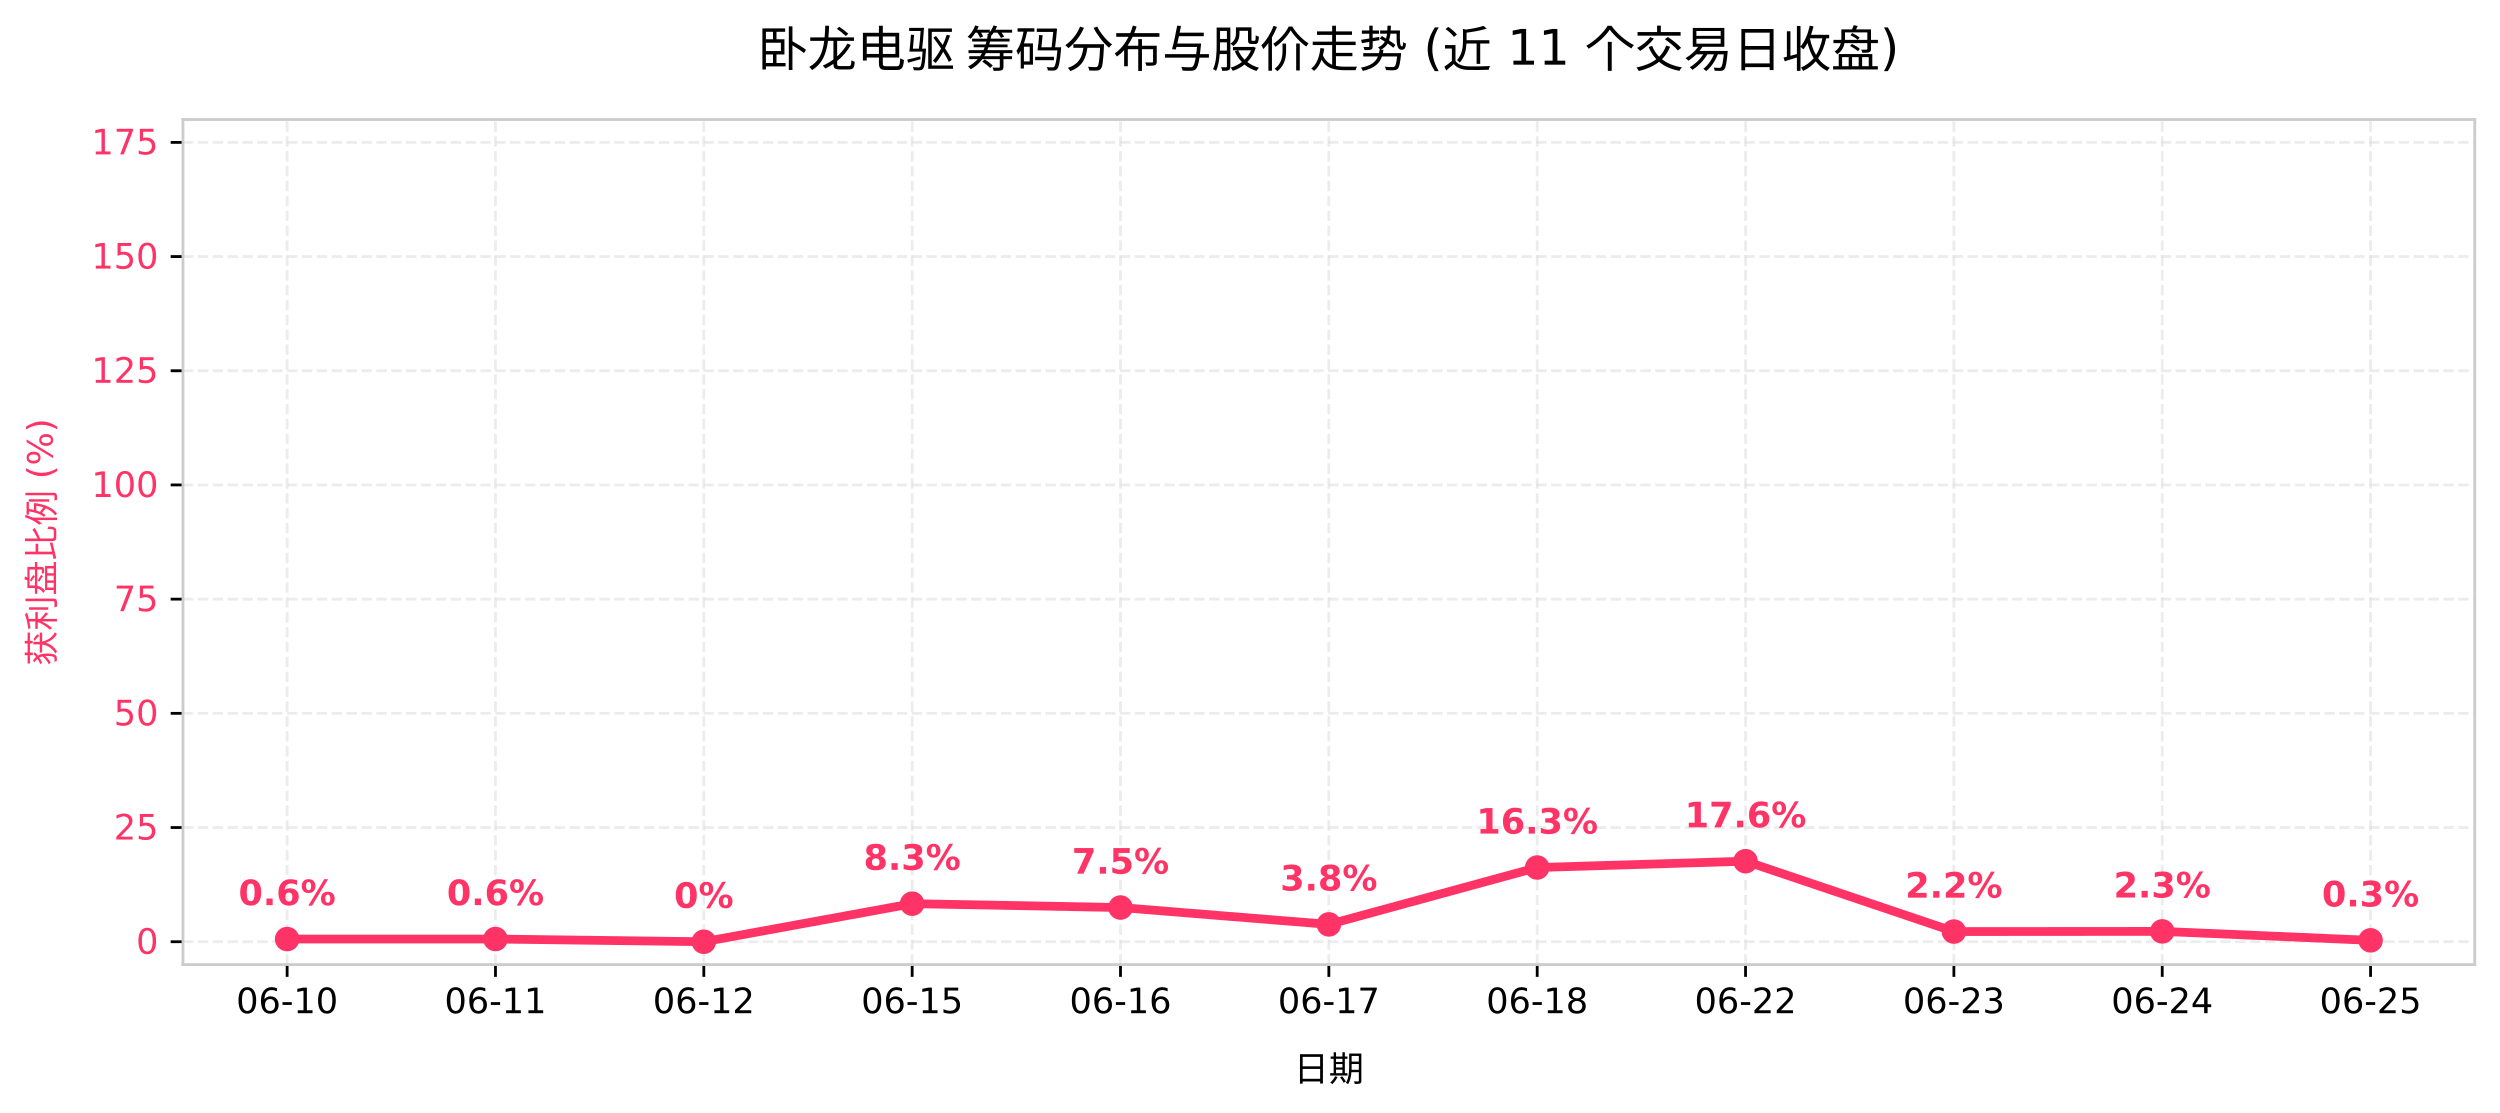
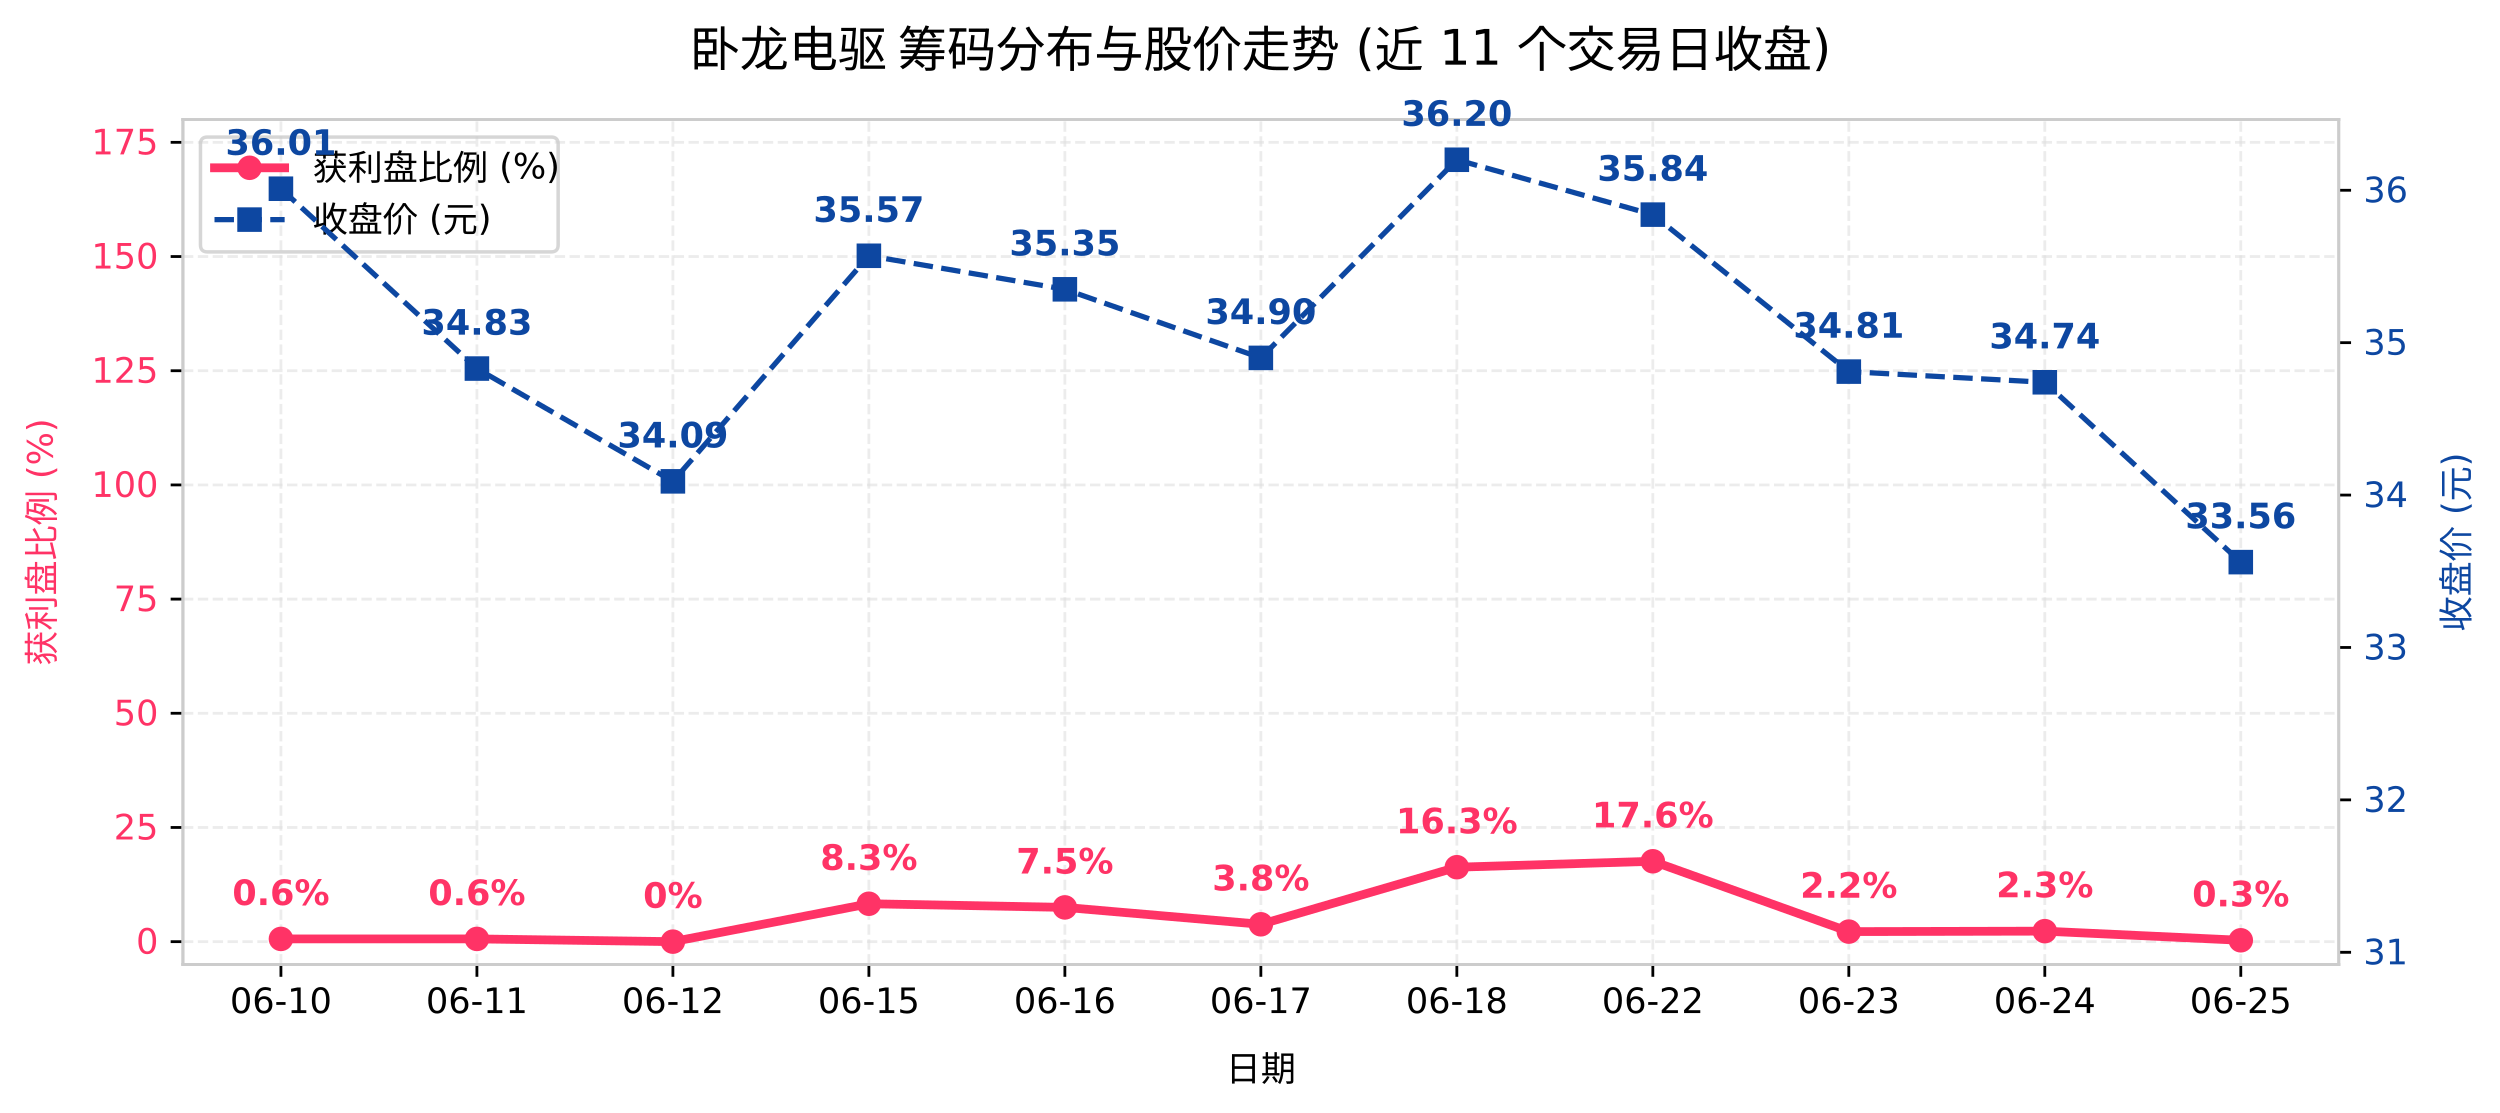
- <svg xmlns="http://www.w3.org/2000/svg" xmlns:xlink="http://www.w3.org/1999/xlink" width="712.784pt" height="317.148pt" viewBox="0 0 712.784 317.148" version="1.1">
+ <svg xmlns="http://www.w3.org/2000/svg" xmlns:xlink="http://www.w3.org/1999/xlink" width="712.853pt" height="317.148pt" viewBox="0 0 712.853 317.148" version="1.1">
  <defs>
    <style type="text/css">*{stroke-linejoin: round; stroke-linecap: butt}</style>
  </defs>
  <g id="figure_1">
    <g id="patch_1">
-       <path d="M 0 317.148  L 712.784 317.148  L 712.784 0  L 0 0  L 0 317.148  z " style="fill: none" />
+       <path d="M 0 317.148  L 712.853 317.148  L 712.853 0  L 0 0  L 0 317.148  z " style="fill: none" />
    </g>
    <g id="axes_1">
      <g id="patch_2">
-         <path d="M 52.163 275.017  L 705.584 275.017  L 705.584 34.08  L 52.163 34.08  L 52.163 275.017  z " style="fill: none" />
+         <path d="M 52.163 275.017  L 666.883 275.017  L 666.883 34.08  L 52.163 34.08  L 52.163 275.017  z " style="fill: none" />
      </g>
      <g id="matplotlib.axis_1">
        <g id="xtick_1">
          <g id="line2d_1">
-             <path d="M 81.863 275.017  L 81.863 34.08  " clip-path="url(#pc5c430af88)" style="fill: none; stroke-dasharray: 2.96,1.28; stroke-dashoffset: 0; stroke: #e0e0e0; stroke-opacity: 0.6; stroke-width: 0.8" />
+             <path d="M 80.104 275.017  L 80.104 34.08  " clip-path="url(#p4e52f45e5b)" style="fill: none; stroke-dasharray: 2.96,1.28; stroke-dashoffset: 0; stroke: #e0e0e0; stroke-opacity: 0.6; stroke-width: 0.8" />
          </g>
          <g id="line2d_2">
            <defs>
-               <path id="mffa8259414" d="M 0 0  L 0 3.5  " style="stroke: #000000; stroke-width: 0.8" />
+               <path id="m77cb878efe" d="M 0 0  L 0 3.5  " style="stroke: #000000; stroke-width: 0.8" />
            </defs>
            <g>
-               <use xlink:href="#mffa8259414" x="81.863" y="275.017" style="stroke: #000000; stroke-width: 0.8" />
+               <use xlink:href="#m77cb878efe" x="80.104" y="275.017" style="stroke: #000000; stroke-width: 0.8" />
            </g>
          </g>
          <g id="text_1">
-             <text style="font: 10px 'WenQuanYi Zen Hei', 'DejaVu Sans', 'Arial', sans-serif; text-anchor: middle" x="81.863" y="288.873" transform="rotate(-0 81.86347 288.8728)">06-10</text>
+             <text style="font: 10px 'WenQuanYi Zen Hei', 'DejaVu Sans', 'Arial', sans-serif; text-anchor: middle" x="80.104" y="288.873" transform="rotate(-0 80.10432 288.8728)">06-10</text>
          </g>
        </g>
        <g id="xtick_2">
          <g id="line2d_3">
-             <path d="M 141.265 275.017  L 141.265 34.08  " clip-path="url(#pc5c430af88)" style="fill: none; stroke-dasharray: 2.96,1.28; stroke-dashoffset: 0; stroke: #e0e0e0; stroke-opacity: 0.6; stroke-width: 0.8" />
+             <path d="M 135.988 275.017  L 135.988 34.08  " clip-path="url(#p4e52f45e5b)" style="fill: none; stroke-dasharray: 2.96,1.28; stroke-dashoffset: 0; stroke: #e0e0e0; stroke-opacity: 0.6; stroke-width: 0.8" />
          </g>
          <g id="line2d_4">
            <g>
-               <use xlink:href="#mffa8259414" x="141.265" y="275.017" style="stroke: #000000; stroke-width: 0.8" />
+               <use xlink:href="#m77cb878efe" x="135.988" y="275.017" style="stroke: #000000; stroke-width: 0.8" />
            </g>
          </g>
          <g id="text_2">
-             <text style="font: 10px 'WenQuanYi Zen Hei', 'DejaVu Sans', 'Arial', sans-serif; text-anchor: middle" x="141.265" y="288.873" transform="rotate(-0 141.2654 288.8728)">06-11</text>
+             <text style="font: 10px 'WenQuanYi Zen Hei', 'DejaVu Sans', 'Arial', sans-serif; text-anchor: middle" x="135.988" y="288.873" transform="rotate(-0 135.988 288.8728)">06-11</text>
          </g>
        </g>
        <g id="xtick_3">
          <g id="line2d_5">
-             <path d="M 200.667 275.017  L 200.667 34.08  " clip-path="url(#pc5c430af88)" style="fill: none; stroke-dasharray: 2.96,1.28; stroke-dashoffset: 0; stroke: #e0e0e0; stroke-opacity: 0.6; stroke-width: 0.8" />
+             <path d="M 191.872 275.017  L 191.872 34.08  " clip-path="url(#p4e52f45e5b)" style="fill: none; stroke-dasharray: 2.96,1.28; stroke-dashoffset: 0; stroke: #e0e0e0; stroke-opacity: 0.6; stroke-width: 0.8" />
          </g>
          <g id="line2d_6">
            <g>
-               <use xlink:href="#mffa8259414" x="200.667" y="275.017" style="stroke: #000000; stroke-width: 0.8" />
+               <use xlink:href="#m77cb878efe" x="191.872" y="275.017" style="stroke: #000000; stroke-width: 0.8" />
            </g>
          </g>
          <g id="text_3">
-             <text style="font: 10px 'WenQuanYi Zen Hei', 'DejaVu Sans', 'Arial', sans-serif; text-anchor: middle" x="200.667" y="288.873" transform="rotate(-0 200.6673 288.8728)">06-12</text>
+             <text style="font: 10px 'WenQuanYi Zen Hei', 'DejaVu Sans', 'Arial', sans-serif; text-anchor: middle" x="191.872" y="288.873" transform="rotate(-0 191.8716 288.8728)">06-12</text>
          </g>
        </g>
        <g id="xtick_4">
          <g id="line2d_7">
-             <path d="M 260.069 275.017  L 260.069 34.08  " clip-path="url(#pc5c430af88)" style="fill: none; stroke-dasharray: 2.96,1.28; stroke-dashoffset: 0; stroke: #e0e0e0; stroke-opacity: 0.6; stroke-width: 0.8" />
+             <path d="M 247.755 275.017  L 247.755 34.08  " clip-path="url(#p4e52f45e5b)" style="fill: none; stroke-dasharray: 2.96,1.28; stroke-dashoffset: 0; stroke: #e0e0e0; stroke-opacity: 0.6; stroke-width: 0.8" />
          </g>
          <g id="line2d_8">
            <g>
-               <use xlink:href="#mffa8259414" x="260.069" y="275.017" style="stroke: #000000; stroke-width: 0.8" />
+               <use xlink:href="#m77cb878efe" x="247.755" y="275.017" style="stroke: #000000; stroke-width: 0.8" />
            </g>
          </g>
          <g id="text_4">
-             <text style="font: 10px 'WenQuanYi Zen Hei', 'DejaVu Sans', 'Arial', sans-serif; text-anchor: middle" x="260.069" y="288.873" transform="rotate(-0 260.0693 288.8728)">06-15</text>
+             <text style="font: 10px 'WenQuanYi Zen Hei', 'DejaVu Sans', 'Arial', sans-serif; text-anchor: middle" x="247.755" y="288.873" transform="rotate(-0 247.7552 288.8728)">06-15</text>
          </g>
        </g>
        <g id="xtick_5">
          <g id="line2d_9">
-             <path d="M 319.471 275.017  L 319.471 34.08  " clip-path="url(#pc5c430af88)" style="fill: none; stroke-dasharray: 2.96,1.28; stroke-dashoffset: 0; stroke: #e0e0e0; stroke-opacity: 0.6; stroke-width: 0.8" />
+             <path d="M 303.639 275.017  L 303.639 34.08  " clip-path="url(#p4e52f45e5b)" style="fill: none; stroke-dasharray: 2.96,1.28; stroke-dashoffset: 0; stroke: #e0e0e0; stroke-opacity: 0.6; stroke-width: 0.8" />
          </g>
          <g id="line2d_10">
            <g>
-               <use xlink:href="#mffa8259414" x="319.471" y="275.017" style="stroke: #000000; stroke-width: 0.8" />
+               <use xlink:href="#m77cb878efe" x="303.639" y="275.017" style="stroke: #000000; stroke-width: 0.8" />
            </g>
          </g>
          <g id="text_5">
-             <text style="font: 10px 'WenQuanYi Zen Hei', 'DejaVu Sans', 'Arial', sans-serif; text-anchor: middle" x="319.471" y="288.873" transform="rotate(-0 319.4712 288.8728)">06-16</text>
+             <text style="font: 10px 'WenQuanYi Zen Hei', 'DejaVu Sans', 'Arial', sans-serif; text-anchor: middle" x="303.639" y="288.873" transform="rotate(-0 303.6389 288.8728)">06-16</text>
          </g>
        </g>
        <g id="xtick_6">
          <g id="line2d_11">
-             <path d="M 378.873 275.017  L 378.873 34.08  " clip-path="url(#pc5c430af88)" style="fill: none; stroke-dasharray: 2.96,1.28; stroke-dashoffset: 0; stroke: #e0e0e0; stroke-opacity: 0.6; stroke-width: 0.8" />
+             <path d="M 359.522 275.017  L 359.522 34.08  " clip-path="url(#p4e52f45e5b)" style="fill: none; stroke-dasharray: 2.96,1.28; stroke-dashoffset: 0; stroke: #e0e0e0; stroke-opacity: 0.6; stroke-width: 0.8" />
          </g>
          <g id="line2d_12">
            <g>
-               <use xlink:href="#mffa8259414" x="378.873" y="275.017" style="stroke: #000000; stroke-width: 0.8" />
+               <use xlink:href="#m77cb878efe" x="359.522" y="275.017" style="stroke: #000000; stroke-width: 0.8" />
            </g>
          </g>
          <g id="text_6">
-             <text style="font: 10px 'WenQuanYi Zen Hei', 'DejaVu Sans', 'Arial', sans-serif; text-anchor: middle" x="378.873" y="288.873" transform="rotate(-0 378.8731 288.8728)">06-17</text>
+             <text style="font: 10px 'WenQuanYi Zen Hei', 'DejaVu Sans', 'Arial', sans-serif; text-anchor: middle" x="359.522" y="288.873" transform="rotate(-0 359.5225 288.8728)">06-17</text>
          </g>
        </g>
        <g id="xtick_7">
          <g id="line2d_13">
-             <path d="M 438.275 275.017  L 438.275 34.08  " clip-path="url(#pc5c430af88)" style="fill: none; stroke-dasharray: 2.96,1.28; stroke-dashoffset: 0; stroke: #e0e0e0; stroke-opacity: 0.6; stroke-width: 0.8" />
+             <path d="M 415.406 275.017  L 415.406 34.08  " clip-path="url(#p4e52f45e5b)" style="fill: none; stroke-dasharray: 2.96,1.28; stroke-dashoffset: 0; stroke: #e0e0e0; stroke-opacity: 0.6; stroke-width: 0.8" />
          </g>
          <g id="line2d_14">
            <g>
-               <use xlink:href="#mffa8259414" x="438.275" y="275.017" style="stroke: #000000; stroke-width: 0.8" />
+               <use xlink:href="#m77cb878efe" x="415.406" y="275.017" style="stroke: #000000; stroke-width: 0.8" />
            </g>
          </g>
          <g id="text_7">
-             <text style="font: 10px 'WenQuanYi Zen Hei', 'DejaVu Sans', 'Arial', sans-serif; text-anchor: middle" x="438.275" y="288.873" transform="rotate(-0 438.2751 288.8728)">06-18</text>
+             <text style="font: 10px 'WenQuanYi Zen Hei', 'DejaVu Sans', 'Arial', sans-serif; text-anchor: middle" x="415.406" y="288.873" transform="rotate(-0 415.4061 288.8728)">06-18</text>
          </g>
        </g>
        <g id="xtick_8">
          <g id="line2d_15">
-             <path d="M 497.677 275.017  L 497.677 34.08  " clip-path="url(#pc5c430af88)" style="fill: none; stroke-dasharray: 2.96,1.28; stroke-dashoffset: 0; stroke: #e0e0e0; stroke-opacity: 0.6; stroke-width: 0.8" />
+             <path d="M 471.29 275.017  L 471.29 34.08  " clip-path="url(#p4e52f45e5b)" style="fill: none; stroke-dasharray: 2.96,1.28; stroke-dashoffset: 0; stroke: #e0e0e0; stroke-opacity: 0.6; stroke-width: 0.8" />
          </g>
          <g id="line2d_16">
            <g>
-               <use xlink:href="#mffa8259414" x="497.677" y="275.017" style="stroke: #000000; stroke-width: 0.8" />
+               <use xlink:href="#m77cb878efe" x="471.29" y="275.017" style="stroke: #000000; stroke-width: 0.8" />
            </g>
          </g>
          <g id="text_8">
-             <text style="font: 10px 'WenQuanYi Zen Hei', 'DejaVu Sans', 'Arial', sans-serif; text-anchor: middle" x="497.677" y="288.873" transform="rotate(-0 497.677 288.8728)">06-22</text>
+             <text style="font: 10px 'WenQuanYi Zen Hei', 'DejaVu Sans', 'Arial', sans-serif; text-anchor: middle" x="471.29" y="288.873" transform="rotate(-0 471.2898 288.8728)">06-22</text>
          </g>
        </g>
        <g id="xtick_9">
          <g id="line2d_17">
-             <path d="M 557.079 275.017  L 557.079 34.08  " clip-path="url(#pc5c430af88)" style="fill: none; stroke-dasharray: 2.96,1.28; stroke-dashoffset: 0; stroke: #e0e0e0; stroke-opacity: 0.6; stroke-width: 0.8" />
+             <path d="M 527.173 275.017  L 527.173 34.08  " clip-path="url(#p4e52f45e5b)" style="fill: none; stroke-dasharray: 2.96,1.28; stroke-dashoffset: 0; stroke: #e0e0e0; stroke-opacity: 0.6; stroke-width: 0.8" />
          </g>
          <g id="line2d_18">
            <g>
-               <use xlink:href="#mffa8259414" x="557.079" y="275.017" style="stroke: #000000; stroke-width: 0.8" />
+               <use xlink:href="#m77cb878efe" x="527.173" y="275.017" style="stroke: #000000; stroke-width: 0.8" />
            </g>
          </g>
          <g id="text_9">
-             <text style="font: 10px 'WenQuanYi Zen Hei', 'DejaVu Sans', 'Arial', sans-serif; text-anchor: middle" x="557.079" y="288.873" transform="rotate(-0 557.0789 288.8728)">06-23</text>
+             <text style="font: 10px 'WenQuanYi Zen Hei', 'DejaVu Sans', 'Arial', sans-serif; text-anchor: middle" x="527.173" y="288.873" transform="rotate(-0 527.1734 288.8728)">06-23</text>
          </g>
        </g>
        <g id="xtick_10">
          <g id="line2d_19">
-             <path d="M 616.481 275.017  L 616.481 34.08  " clip-path="url(#pc5c430af88)" style="fill: none; stroke-dasharray: 2.96,1.28; stroke-dashoffset: 0; stroke: #e0e0e0; stroke-opacity: 0.6; stroke-width: 0.8" />
+             <path d="M 583.057 275.017  L 583.057 34.08  " clip-path="url(#p4e52f45e5b)" style="fill: none; stroke-dasharray: 2.96,1.28; stroke-dashoffset: 0; stroke: #e0e0e0; stroke-opacity: 0.6; stroke-width: 0.8" />
          </g>
          <g id="line2d_20">
            <g>
-               <use xlink:href="#mffa8259414" x="616.481" y="275.017" style="stroke: #000000; stroke-width: 0.8" />
+               <use xlink:href="#m77cb878efe" x="583.057" y="275.017" style="stroke: #000000; stroke-width: 0.8" />
            </g>
          </g>
          <g id="text_10">
-             <text style="font: 10px 'WenQuanYi Zen Hei', 'DejaVu Sans', 'Arial', sans-serif; text-anchor: middle" x="616.481" y="288.873" transform="rotate(-0 616.4809 288.8728)">06-24</text>
+             <text style="font: 10px 'WenQuanYi Zen Hei', 'DejaVu Sans', 'Arial', sans-serif; text-anchor: middle" x="583.057" y="288.873" transform="rotate(-0 583.057 288.8728)">06-24</text>
          </g>
        </g>
        <g id="xtick_11">
          <g id="line2d_21">
-             <path d="M 675.883 275.017  L 675.883 34.08  " clip-path="url(#pc5c430af88)" style="fill: none; stroke-dasharray: 2.96,1.28; stroke-dashoffset: 0; stroke: #e0e0e0; stroke-opacity: 0.6; stroke-width: 0.8" />
+             <path d="M 638.941 275.017  L 638.941 34.08  " clip-path="url(#p4e52f45e5b)" style="fill: none; stroke-dasharray: 2.96,1.28; stroke-dashoffset: 0; stroke: #e0e0e0; stroke-opacity: 0.6; stroke-width: 0.8" />
          </g>
          <g id="line2d_22">
            <g>
-               <use xlink:href="#mffa8259414" x="675.883" y="275.017" style="stroke: #000000; stroke-width: 0.8" />
+               <use xlink:href="#m77cb878efe" x="638.941" y="275.017" style="stroke: #000000; stroke-width: 0.8" />
            </g>
          </g>
          <g id="text_11">
-             <text style="font: 10px 'WenQuanYi Zen Hei', 'DejaVu Sans', 'Arial', sans-serif; text-anchor: middle" x="675.883" y="288.873" transform="rotate(-0 675.8828 288.8728)">06-25</text>
+             <text style="font: 10px 'WenQuanYi Zen Hei', 'DejaVu Sans', 'Arial', sans-serif; text-anchor: middle" x="638.941" y="288.873" transform="rotate(-0 638.9407 288.8728)">06-25</text>
          </g>
        </g>
        <g id="text_12">
-           <text style="font: 10px 'WenQuanYi Zen Hei', 'DejaVu Sans', 'Arial', sans-serif; text-anchor: middle" x="378.873" y="308.287" transform="rotate(-0 378.8731 308.2869)">日期</text>
+           <text style="font: 10px 'WenQuanYi Zen Hei', 'DejaVu Sans', 'Arial', sans-serif; text-anchor: middle" x="359.522" y="308.287" transform="rotate(-0 359.5225 308.2869)">日期</text>
        </g>
      </g>
      <g id="matplotlib.axis_2">
        <g id="ytick_1">
          <g id="line2d_23">
-             <path d="M 52.163 268.505  L 705.584 268.505  " clip-path="url(#pc5c430af88)" style="fill: none; stroke-dasharray: 2.96,1.28; stroke-dashoffset: 0; stroke: #e0e0e0; stroke-opacity: 0.6; stroke-width: 0.8" />
+             <path d="M 52.163 268.505  L 666.883 268.505  " clip-path="url(#p4e52f45e5b)" style="fill: none; stroke-dasharray: 2.96,1.28; stroke-dashoffset: 0; stroke: #e0e0e0; stroke-opacity: 0.6; stroke-width: 0.8" />
          </g>
          <g id="line2d_24">
            <defs>
-               <path id="m4d974e8da6" d="M 0 0  L -3.5 0  " style="stroke: #000000; stroke-width: 0.8" />
+               <path id="m9933435f28" d="M 0 0  L -3.5 0  " style="stroke: #000000; stroke-width: 0.8" />
            </defs>
            <g>
-               <use xlink:href="#m4d974e8da6" x="52.163" y="268.505" style="stroke: #000000; stroke-width: 0.8" />
+               <use xlink:href="#m9933435f28" x="52.163" y="268.505" style="stroke: #000000; stroke-width: 0.8" />
            </g>
          </g>
          <g id="text_13">
            <text style="fill: #ff3366; font: 10px 'WenQuanYi Zen Hei', 'DejaVu Sans', 'Arial', sans-serif; text-anchor: end" x="45.163" y="271.933" transform="rotate(-0 45.1625 271.9329)">0</text>
          </g>
        </g>
        <g id="ytick_2">
          <g id="line2d_25">
-             <path d="M 52.163 235.946  L 705.584 235.946  " clip-path="url(#pc5c430af88)" style="fill: none; stroke-dasharray: 2.96,1.28; stroke-dashoffset: 0; stroke: #e0e0e0; stroke-opacity: 0.6; stroke-width: 0.8" />
+             <path d="M 52.163 235.946  L 666.883 235.946  " clip-path="url(#p4e52f45e5b)" style="fill: none; stroke-dasharray: 2.96,1.28; stroke-dashoffset: 0; stroke: #e0e0e0; stroke-opacity: 0.6; stroke-width: 0.8" />
          </g>
          <g id="line2d_26">
            <g>
-               <use xlink:href="#m4d974e8da6" x="52.163" y="235.946" style="stroke: #000000; stroke-width: 0.8" />
+               <use xlink:href="#m9933435f28" x="52.163" y="235.946" style="stroke: #000000; stroke-width: 0.8" />
            </g>
          </g>
          <g id="text_14">
            <text style="fill: #ff3366; font: 10px 'WenQuanYi Zen Hei', 'DejaVu Sans', 'Arial', sans-serif; text-anchor: end" x="45.163" y="239.374" transform="rotate(-0 45.1625 239.3739)">25</text>
          </g>
        </g>
        <g id="ytick_3">
          <g id="line2d_27">
-             <path d="M 52.163 203.387  L 705.584 203.387  " clip-path="url(#pc5c430af88)" style="fill: none; stroke-dasharray: 2.96,1.28; stroke-dashoffset: 0; stroke: #e0e0e0; stroke-opacity: 0.6; stroke-width: 0.8" />
+             <path d="M 52.163 203.387  L 666.883 203.387  " clip-path="url(#p4e52f45e5b)" style="fill: none; stroke-dasharray: 2.96,1.28; stroke-dashoffset: 0; stroke: #e0e0e0; stroke-opacity: 0.6; stroke-width: 0.8" />
          </g>
          <g id="line2d_28">
            <g>
-               <use xlink:href="#m4d974e8da6" x="52.163" y="203.387" style="stroke: #000000; stroke-width: 0.8" />
+               <use xlink:href="#m9933435f28" x="52.163" y="203.387" style="stroke: #000000; stroke-width: 0.8" />
            </g>
          </g>
          <g id="text_15">
            <text style="fill: #ff3366; font: 10px 'WenQuanYi Zen Hei', 'DejaVu Sans', 'Arial', sans-serif; text-anchor: end" x="45.163" y="206.815" transform="rotate(-0 45.1625 206.815)">50</text>
          </g>
        </g>
        <g id="ytick_4">
          <g id="line2d_29">
-             <path d="M 52.163 170.828  L 705.584 170.828  " clip-path="url(#pc5c430af88)" style="fill: none; stroke-dasharray: 2.96,1.28; stroke-dashoffset: 0; stroke: #e0e0e0; stroke-opacity: 0.6; stroke-width: 0.8" />
+             <path d="M 52.163 170.828  L 666.883 170.828  " clip-path="url(#p4e52f45e5b)" style="fill: none; stroke-dasharray: 2.96,1.28; stroke-dashoffset: 0; stroke: #e0e0e0; stroke-opacity: 0.6; stroke-width: 0.8" />
          </g>
          <g id="line2d_30">
            <g>
-               <use xlink:href="#m4d974e8da6" x="52.163" y="170.828" style="stroke: #000000; stroke-width: 0.8" />
+               <use xlink:href="#m9933435f28" x="52.163" y="170.828" style="stroke: #000000; stroke-width: 0.8" />
            </g>
          </g>
          <g id="text_16">
            <text style="fill: #ff3366; font: 10px 'WenQuanYi Zen Hei', 'DejaVu Sans', 'Arial', sans-serif; text-anchor: end" x="45.163" y="174.256" transform="rotate(-0 45.1625 174.256)">75</text>
          </g>
        </g>
        <g id="ytick_5">
          <g id="line2d_31">
-             <path d="M 52.163 138.269  L 705.584 138.269  " clip-path="url(#pc5c430af88)" style="fill: none; stroke-dasharray: 2.96,1.28; stroke-dashoffset: 0; stroke: #e0e0e0; stroke-opacity: 0.6; stroke-width: 0.8" />
+             <path d="M 52.163 138.269  L 666.883 138.269  " clip-path="url(#p4e52f45e5b)" style="fill: none; stroke-dasharray: 2.96,1.28; stroke-dashoffset: 0; stroke: #e0e0e0; stroke-opacity: 0.6; stroke-width: 0.8" />
          </g>
          <g id="line2d_32">
            <g>
-               <use xlink:href="#m4d974e8da6" x="52.163" y="138.269" style="stroke: #000000; stroke-width: 0.8" />
+               <use xlink:href="#m9933435f28" x="52.163" y="138.269" style="stroke: #000000; stroke-width: 0.8" />
            </g>
          </g>
          <g id="text_17">
            <text style="fill: #ff3366; font: 10px 'WenQuanYi Zen Hei', 'DejaVu Sans', 'Arial', sans-serif; text-anchor: end" x="45.163" y="141.697" transform="rotate(-0 45.1625 141.6971)">100</text>
          </g>
        </g>
        <g id="ytick_6">
          <g id="line2d_33">
-             <path d="M 52.163 105.71  L 705.584 105.71  " clip-path="url(#pc5c430af88)" style="fill: none; stroke-dasharray: 2.96,1.28; stroke-dashoffset: 0; stroke: #e0e0e0; stroke-opacity: 0.6; stroke-width: 0.8" />
+             <path d="M 52.163 105.71  L 666.883 105.71  " clip-path="url(#p4e52f45e5b)" style="fill: none; stroke-dasharray: 2.96,1.28; stroke-dashoffset: 0; stroke: #e0e0e0; stroke-opacity: 0.6; stroke-width: 0.8" />
          </g>
          <g id="line2d_34">
            <g>
-               <use xlink:href="#m4d974e8da6" x="52.163" y="105.71" style="stroke: #000000; stroke-width: 0.8" />
+               <use xlink:href="#m9933435f28" x="52.163" y="105.71" style="stroke: #000000; stroke-width: 0.8" />
            </g>
          </g>
          <g id="text_18">
            <text style="fill: #ff3366; font: 10px 'WenQuanYi Zen Hei', 'DejaVu Sans', 'Arial', sans-serif; text-anchor: end" x="45.163" y="109.138" transform="rotate(-0 45.1625 109.1381)">125</text>
          </g>
        </g>
        <g id="ytick_7">
          <g id="line2d_35">
-             <path d="M 52.163 73.151  L 705.584 73.151  " clip-path="url(#pc5c430af88)" style="fill: none; stroke-dasharray: 2.96,1.28; stroke-dashoffset: 0; stroke: #e0e0e0; stroke-opacity: 0.6; stroke-width: 0.8" />
+             <path d="M 52.163 73.151  L 666.883 73.151  " clip-path="url(#p4e52f45e5b)" style="fill: none; stroke-dasharray: 2.96,1.28; stroke-dashoffset: 0; stroke: #e0e0e0; stroke-opacity: 0.6; stroke-width: 0.8" />
          </g>
          <g id="line2d_36">
            <g>
-               <use xlink:href="#m4d974e8da6" x="52.163" y="73.151" style="stroke: #000000; stroke-width: 0.8" />
+               <use xlink:href="#m9933435f28" x="52.163" y="73.151" style="stroke: #000000; stroke-width: 0.8" />
            </g>
          </g>
          <g id="text_19">
            <text style="fill: #ff3366; font: 10px 'WenQuanYi Zen Hei', 'DejaVu Sans', 'Arial', sans-serif; text-anchor: end" x="45.163" y="76.579" transform="rotate(-0 45.1625 76.57918)">150</text>
          </g>
        </g>
        <g id="ytick_8">
          <g id="line2d_37">
-             <path d="M 52.163 40.592  L 705.584 40.592  " clip-path="url(#pc5c430af88)" style="fill: none; stroke-dasharray: 2.96,1.28; stroke-dashoffset: 0; stroke: #e0e0e0; stroke-opacity: 0.6; stroke-width: 0.8" />
+             <path d="M 52.163 40.592  L 666.883 40.592  " clip-path="url(#p4e52f45e5b)" style="fill: none; stroke-dasharray: 2.96,1.28; stroke-dashoffset: 0; stroke: #e0e0e0; stroke-opacity: 0.6; stroke-width: 0.8" />
          </g>
          <g id="line2d_38">
            <g>
-               <use xlink:href="#m4d974e8da6" x="52.163" y="40.592" style="stroke: #000000; stroke-width: 0.8" />
+               <use xlink:href="#m9933435f28" x="52.163" y="40.592" style="stroke: #000000; stroke-width: 0.8" />
            </g>
          </g>
          <g id="text_20">
            <text style="fill: #ff3366; font: 10px 'WenQuanYi Zen Hei', 'DejaVu Sans', 'Arial', sans-serif; text-anchor: end" x="45.163" y="44.02" transform="rotate(-0 45.1625 44.02023)">175</text>
          </g>
        </g>
        <g id="text_21">
          <text style="fill: #ff3366; font: 10px 'WenQuanYi Zen Hei', 'DejaVu Sans', 'Arial', sans-serif; text-anchor: middle" x="15.463" y="154.548" transform="rotate(-90 15.4625 154.5484)">获利盘比例 (%)</text>
        </g>
      </g>
      <g id="line2d_39">
-         <path d="M 81.863 267.735  L 141.265 267.727  L 200.667 268.505  L 260.069 257.651  L 319.471 258.754  L 378.873 263.557  L 438.275 247.34  L 497.677 245.539  L 557.079 265.601  L 616.481 265.551  L 675.883 268.104  " clip-path="url(#pc5c430af88)" style="fill: none; stroke: #ff3366; stroke-width: 2.5; stroke-linecap: square" />
+         <path d="M 80.104 267.723  L 135.988 267.723  L 191.872 268.505  L 247.755 257.695  L 303.639 258.737  L 359.522 263.556  L 415.406 247.276  L 471.29 245.583  L 527.173 265.64  L 583.057 265.509  L 638.941 268.114  " clip-path="url(#p4e52f45e5b)" style="fill: none; stroke: #ff3366; stroke-width: 2.5; stroke-linecap: square" />
        <defs>
-           <path id="md48b4e294d" d="M 0 3  C 0.796 3 1.559 2.684 2.121 2.121  C 2.684 1.559 3 0.796 3 0  C 3 -0.796 2.684 -1.559 2.121 -2.121  C 1.559 -2.684 0.796 -3 0 -3  C -0.796 -3 -1.559 -2.684 -2.121 -2.121  C -2.684 -1.559 -3 -0.796 -3 0  C -3 0.796 -2.684 1.559 -2.121 2.121  C -1.559 2.684 -0.796 3 0 3  z " style="stroke: #ff3366" />
+           <path id="mec62add8a8" d="M 0 3  C 0.796 3 1.559 2.684 2.121 2.121  C 2.684 1.559 3 0.796 3 0  C 3 -0.796 2.684 -1.559 2.121 -2.121  C 1.559 -2.684 0.796 -3 0 -3  C -0.796 -3 -1.559 -2.684 -2.121 -2.121  C -2.684 -1.559 -3 -0.796 -3 0  C -3 0.796 -2.684 1.559 -2.121 2.121  C -1.559 2.684 -0.796 3 0 3  z " style="stroke: #ff3366" />
        </defs>
-         <g clip-path="url(#pc5c430af88)">
-           <use xlink:href="#md48b4e294d" x="81.863" y="267.735" style="fill: #ff3366; stroke: #ff3366" />
-           <use xlink:href="#md48b4e294d" x="141.265" y="267.727" style="fill: #ff3366; stroke: #ff3366" />
-           <use xlink:href="#md48b4e294d" x="200.667" y="268.505" style="fill: #ff3366; stroke: #ff3366" />
-           <use xlink:href="#md48b4e294d" x="260.069" y="257.651" style="fill: #ff3366; stroke: #ff3366" />
-           <use xlink:href="#md48b4e294d" x="319.471" y="258.754" style="fill: #ff3366; stroke: #ff3366" />
-           <use xlink:href="#md48b4e294d" x="378.873" y="263.557" style="fill: #ff3366; stroke: #ff3366" />
-           <use xlink:href="#md48b4e294d" x="438.275" y="247.34" style="fill: #ff3366; stroke: #ff3366" />
-           <use xlink:href="#md48b4e294d" x="497.677" y="245.539" style="fill: #ff3366; stroke: #ff3366" />
-           <use xlink:href="#md48b4e294d" x="557.079" y="265.601" style="fill: #ff3366; stroke: #ff3366" />
-           <use xlink:href="#md48b4e294d" x="616.481" y="265.551" style="fill: #ff3366; stroke: #ff3366" />
-           <use xlink:href="#md48b4e294d" x="675.883" y="268.104" style="fill: #ff3366; stroke: #ff3366" />
+         <g clip-path="url(#p4e52f45e5b)">
+           <use xlink:href="#mec62add8a8" x="80.104" y="267.723" style="fill: #ff3366; stroke: #ff3366" />
+           <use xlink:href="#mec62add8a8" x="135.988" y="267.723" style="fill: #ff3366; stroke: #ff3366" />
+           <use xlink:href="#mec62add8a8" x="191.872" y="268.505" style="fill: #ff3366; stroke: #ff3366" />
+           <use xlink:href="#mec62add8a8" x="247.755" y="257.695" style="fill: #ff3366; stroke: #ff3366" />
+           <use xlink:href="#mec62add8a8" x="303.639" y="258.737" style="fill: #ff3366; stroke: #ff3366" />
+           <use xlink:href="#mec62add8a8" x="359.522" y="263.556" style="fill: #ff3366; stroke: #ff3366" />
+           <use xlink:href="#mec62add8a8" x="415.406" y="247.276" style="fill: #ff3366; stroke: #ff3366" />
+           <use xlink:href="#mec62add8a8" x="471.29" y="245.583" style="fill: #ff3366; stroke: #ff3366" />
+           <use xlink:href="#mec62add8a8" x="527.173" y="265.64" style="fill: #ff3366; stroke: #ff3366" />
+           <use xlink:href="#mec62add8a8" x="583.057" y="265.509" style="fill: #ff3366; stroke: #ff3366" />
+           <use xlink:href="#mec62add8a8" x="638.941" y="268.114" style="fill: #ff3366; stroke: #ff3366" />
        </g>
      </g>
      <g id="patch_3">
        <path d="M 52.163 275.017  L 52.163 34.08  " style="fill: none; stroke: #cccccc; stroke-width: 0.8; stroke-linejoin: miter; stroke-linecap: square" />
      </g>
      <g id="patch_4">
-         <path d="M 705.584 275.017  L 705.584 34.08  " style="fill: none; stroke: #cccccc; stroke-width: 0.8; stroke-linejoin: miter; stroke-linecap: square" />
+         <path d="M 666.883 275.017  L 666.883 34.08  " style="fill: none; stroke: #cccccc; stroke-width: 0.8; stroke-linejoin: miter; stroke-linecap: square" />
      </g>
      <g id="patch_5">
-         <path d="M 52.163 275.017  L 705.584 275.017  " style="fill: none; stroke: #cccccc; stroke-width: 0.8; stroke-linejoin: miter; stroke-linecap: square" />
+         <path d="M 52.163 275.017  L 666.883 275.017  " style="fill: none; stroke: #cccccc; stroke-width: 0.8; stroke-linejoin: miter; stroke-linecap: square" />
      </g>
      <g id="patch_6">
-         <path d="M 52.163 34.08  L 705.584 34.08  " style="fill: none; stroke: #cccccc; stroke-width: 0.8; stroke-linejoin: miter; stroke-linecap: square" />
+         <path d="M 52.163 34.08  L 666.883 34.08  " style="fill: none; stroke: #cccccc; stroke-width: 0.8; stroke-linejoin: miter; stroke-linecap: square" />
      </g>
      <g id="text_22">
-         <text style="fill: #ff3366; font: 700 10px 'WenQuanYi Zen Hei', 'DejaVu Sans', 'Arial', sans-serif; text-anchor: middle" x="81.863" y="258.074" transform="rotate(-0 81.86347 258.0741)">0.6%</text>
+         <text style="fill: #ff3366; font: 700 10px 'WenQuanYi Zen Hei', 'DejaVu Sans', 'Arial', sans-serif; text-anchor: middle" x="80.104" y="258.062" transform="rotate(-0 80.10432 258.0624)">0.6%</text>
      </g>
      <g id="text_23">
-         <text style="fill: #ff3366; font: 700 10px 'WenQuanYi Zen Hei', 'DejaVu Sans', 'Arial', sans-serif; text-anchor: middle" x="141.265" y="258.066" transform="rotate(-0 141.2654 258.0663)">0.6%</text>
+         <text style="fill: #ff3366; font: 700 10px 'WenQuanYi Zen Hei', 'DejaVu Sans', 'Arial', sans-serif; text-anchor: middle" x="135.988" y="258.062" transform="rotate(-0 135.988 258.0624)">0.6%</text>
      </g>
      <g id="text_24">
-         <text style="fill: #ff3366; font: 700 10px 'WenQuanYi Zen Hei', 'DejaVu Sans', 'Arial', sans-serif; text-anchor: middle" x="200.667" y="258.844" transform="rotate(-0 200.6673 258.8438)">0%</text>
+         <text style="fill: #ff3366; font: 700 10px 'WenQuanYi Zen Hei', 'DejaVu Sans', 'Arial', sans-serif; text-anchor: middle" x="191.872" y="258.844" transform="rotate(-0 191.8716 258.8438)">0%</text>
      </g>
      <g id="text_25">
-         <text style="fill: #ff3366; font: 700 10px 'WenQuanYi Zen Hei', 'DejaVu Sans', 'Arial', sans-serif; text-anchor: middle" x="260.069" y="247.99" transform="rotate(-0 260.0693 247.99)">8.3%</text>
+         <text style="fill: #ff3366; font: 700 10px 'WenQuanYi Zen Hei', 'DejaVu Sans', 'Arial', sans-serif; text-anchor: middle" x="247.755" y="248.034" transform="rotate(-0 247.7552 248.0343)">8.3%</text>
      </g>
      <g id="text_26">
-         <text style="fill: #ff3366; font: 700 10px 'WenQuanYi Zen Hei', 'DejaVu Sans', 'Arial', sans-serif; text-anchor: middle" x="319.471" y="249.093" transform="rotate(-0 319.4712 249.0931)">7.5%</text>
+         <text style="fill: #ff3366; font: 700 10px 'WenQuanYi Zen Hei', 'DejaVu Sans', 'Arial', sans-serif; text-anchor: middle" x="303.639" y="249.076" transform="rotate(-0 303.6389 249.0761)">7.5%</text>
      </g>
      <g id="text_27">
-         <text style="fill: #ff3366; font: 700 10px 'WenQuanYi Zen Hei', 'DejaVu Sans', 'Arial', sans-serif; text-anchor: middle" x="378.873" y="253.896" transform="rotate(-0 378.8731 253.8962)">3.8%</text>
+         <text style="fill: #ff3366; font: 700 10px 'WenQuanYi Zen Hei', 'DejaVu Sans', 'Arial', sans-serif; text-anchor: middle" x="359.522" y="253.895" transform="rotate(-0 359.5225 253.8949)">3.8%</text>
      </g>
      <g id="text_28">
-         <text style="fill: #ff3366; font: 700 10px 'WenQuanYi Zen Hei', 'DejaVu Sans', 'Arial', sans-serif; text-anchor: middle" x="438.275" y="237.679" transform="rotate(-0 438.2751 237.6792)">16.3%</text>
+         <text style="fill: #ff3366; font: 700 10px 'WenQuanYi Zen Hei', 'DejaVu Sans', 'Arial', sans-serif; text-anchor: middle" x="415.406" y="237.615" transform="rotate(-0 415.4061 237.6154)">16.3%</text>
      </g>
      <g id="text_29">
-         <text style="fill: #ff3366; font: 700 10px 'WenQuanYi Zen Hei', 'DejaVu Sans', 'Arial', sans-serif; text-anchor: middle" x="497.677" y="235.878" transform="rotate(-0 497.677 235.8781)">17.6%</text>
+         <text style="fill: #ff3366; font: 700 10px 'WenQuanYi Zen Hei', 'DejaVu Sans', 'Arial', sans-serif; text-anchor: middle" x="471.29" y="235.922" transform="rotate(-0 471.2898 235.9223)">17.6%</text>
      </g>
      <g id="text_30">
-         <text style="fill: #ff3366; font: 700 10px 'WenQuanYi Zen Hei', 'DejaVu Sans', 'Arial', sans-serif; text-anchor: middle" x="557.079" y="255.94" transform="rotate(-0 557.0789 255.9396)">2.2%</text>
+         <text style="fill: #ff3366; font: 700 10px 'WenQuanYi Zen Hei', 'DejaVu Sans', 'Arial', sans-serif; text-anchor: middle" x="527.173" y="255.979" transform="rotate(-0 527.1734 255.9786)">2.2%</text>
      </g>
      <g id="text_31">
-         <text style="fill: #ff3366; font: 700 10px 'WenQuanYi Zen Hei', 'DejaVu Sans', 'Arial', sans-serif; text-anchor: middle" x="616.481" y="255.89" transform="rotate(-0 616.4809 255.8901)">2.3%</text>
+         <text style="fill: #ff3366; font: 700 10px 'WenQuanYi Zen Hei', 'DejaVu Sans', 'Arial', sans-serif; text-anchor: middle" x="583.057" y="255.848" transform="rotate(-0 583.057 255.8484)">2.3%</text>
      </g>
      <g id="text_32">
-         <text style="fill: #ff3366; font: 700 10px 'WenQuanYi Zen Hei', 'DejaVu Sans', 'Arial', sans-serif; text-anchor: middle" x="675.883" y="258.443" transform="rotate(-0 675.8828 258.4427)">0.3%</text>
-       </g>
-       <g id="text_33">
-         <text style="font: 14px 'WenQuanYi Zen Hei', 'DejaVu Sans', 'Arial', sans-serif; text-anchor: middle" x="378.873" y="19.08" transform="rotate(-0 378.8731 19.08031)">卧龙电驱 筹码分布与股价走势 (近 11 个交易日收盘)</text>
+         <text style="fill: #ff3366; font: 700 10px 'WenQuanYi Zen Hei', 'DejaVu Sans', 'Arial', sans-serif; text-anchor: middle" x="638.941" y="258.453" transform="rotate(-0 638.9407 258.4531)">0.3%</text>
+       </g>
+       <g id="legend_1">
+         <g id="patch_7">
+           <path d="M 59.163 71.829  L 157.15 71.829  Q 159.15 71.829 159.15 69.829  L 159.15 41.08  Q 159.15 39.08 157.15 39.08  L 59.163 39.08  Q 57.163 39.08 57.163 41.08  L 57.163 69.829  Q 57.163 71.829 59.163 71.829  L 59.163 71.829  z " style="fill: none; opacity: 0.8; stroke: #cccccc; stroke-linejoin: miter" />
+         </g>
+         <g id="line2d_40">
+           <path d="M 61.163 47.843  L 71.162 47.843  L 81.162 47.843  " style="fill: none; stroke: #ff3366; stroke-width: 2.5; stroke-linecap: square" />
+           <g>
+             <use xlink:href="#mec62add8a8" x="71.162" y="47.843" style="fill: #ff3366; stroke: #ff3366" />
+           </g>
+         </g>
+         <g id="text_33">
+           <text style="font: 10px 'WenQuanYi Zen Hei', 'DejaVu Sans', 'Arial', sans-serif; text-anchor: start" x="89.162" y="51.343" transform="rotate(-0 89.1625 51.34281)">获利盘比例 (%)</text>
+         </g>
+         <g id="line2d_41">
+           <path d="M 61.163 62.619  L 71.162 62.619  L 81.162 62.619  " style="fill: none; stroke-dasharray: 5.55,2.4; stroke-dashoffset: 0; stroke: #0d47a1; stroke-width: 1.5" />
+           <defs>
+             <path id="m52b78a0628" d="M -3 3  L 3 3  L 3 -3  L -3 -3  z " style="stroke: #0d47a1; stroke-linejoin: miter" />
+           </defs>
+           <g>
+             <use xlink:href="#m52b78a0628" x="71.162" y="62.619" style="fill: #0d47a1; stroke: #0d47a1; stroke-linejoin: miter" />
+           </g>
+         </g>
+         <g id="text_34">
+           <text style="font: 10px 'WenQuanYi Zen Hei', 'DejaVu Sans', 'Arial', sans-serif; text-anchor: start" x="89.162" y="66.119" transform="rotate(-0 89.1625 66.11938)">收盘价 (元)</text>
+         </g>
+       </g>
+     </g>
+     <g id="axes_2">
+       <g id="matplotlib.axis_3">
+         <g id="ytick_9">
+           <g id="line2d_42">
+             <defs>
+               <path id="meb4ef5cba1" d="M 0 0  L 3.5 0  " style="stroke: #000000; stroke-width: 0.8" />
+             </defs>
+             <g>
+               <use xlink:href="#meb4ef5cba1" x="666.883" y="271.54" style="stroke: #000000; stroke-width: 0.8" />
+             </g>
+           </g>
+           <g id="text_35">
+             <text style="fill: #0d47a1; font: 10px 'WenQuanYi Zen Hei', 'DejaVu Sans', 'Arial', sans-serif; text-anchor: start" x="673.883" y="274.968" transform="rotate(-0 673.8825 274.968)">31</text>
+           </g>
+         </g>
+         <g id="ytick_10">
+           <g id="line2d_43">
+             <g>
+               <use xlink:href="#meb4ef5cba1" x="666.883" y="228.081" style="stroke: #000000; stroke-width: 0.8" />
+             </g>
+           </g>
+           <g id="text_36">
+             <text style="fill: #0d47a1; font: 10px 'WenQuanYi Zen Hei', 'DejaVu Sans', 'Arial', sans-serif; text-anchor: start" x="673.883" y="231.509" transform="rotate(-0 673.8825 231.5091)">32</text>
+           </g>
+         </g>
+         <g id="ytick_11">
+           <g id="line2d_44">
+             <g>
+               <use xlink:href="#meb4ef5cba1" x="666.883" y="184.622" style="stroke: #000000; stroke-width: 0.8" />
+             </g>
+           </g>
+           <g id="text_37">
+             <text style="fill: #0d47a1; font: 10px 'WenQuanYi Zen Hei', 'DejaVu Sans', 'Arial', sans-serif; text-anchor: start" x="673.883" y="188.05" transform="rotate(-0 673.8825 188.0501)">33</text>
+           </g>
+         </g>
+         <g id="ytick_12">
+           <g id="line2d_45">
+             <g>
+               <use xlink:href="#meb4ef5cba1" x="666.883" y="141.163" style="stroke: #000000; stroke-width: 0.8" />
+             </g>
+           </g>
+           <g id="text_38">
+             <text style="fill: #0d47a1; font: 10px 'WenQuanYi Zen Hei', 'DejaVu Sans', 'Arial', sans-serif; text-anchor: start" x="673.883" y="144.591" transform="rotate(-0 673.8825 144.5912)">34</text>
+           </g>
+         </g>
+         <g id="ytick_13">
+           <g id="line2d_46">
+             <g>
+               <use xlink:href="#meb4ef5cba1" x="666.883" y="97.704" style="stroke: #000000; stroke-width: 0.8" />
+             </g>
+           </g>
+           <g id="text_39">
+             <text style="fill: #0d47a1; font: 10px 'WenQuanYi Zen Hei', 'DejaVu Sans', 'Arial', sans-serif; text-anchor: start" x="673.883" y="101.132" transform="rotate(-0 673.8825 101.1323)">35</text>
+           </g>
+         </g>
+         <g id="ytick_14">
+           <g id="line2d_47">
+             <g>
+               <use xlink:href="#meb4ef5cba1" x="666.883" y="54.245" style="stroke: #000000; stroke-width: 0.8" />
+             </g>
+           </g>
+           <g id="text_40">
+             <text style="fill: #0d47a1; font: 10px 'WenQuanYi Zen Hei', 'DejaVu Sans', 'Arial', sans-serif; text-anchor: start" x="673.883" y="57.673" transform="rotate(-0 673.8825 57.67338)">36</text>
+           </g>
+         </g>
+         <g id="text_41">
+           <text style="fill: #0d47a1; font: 10px 'WenQuanYi Zen Hei', 'DejaVu Sans', 'Arial', sans-serif; text-anchor: middle" x="703.943" y="154.548" transform="rotate(-90 703.9434 154.5484)">收盘价 (元)</text>
+         </g>
+       </g>
+       <g id="line2d_48">
+         <path d="M 80.104 53.811  L 135.988 105.092  L 191.872 137.252  L 247.755 72.933  L 303.639 82.494  L 359.522 102.05  L 415.406 45.553  L 471.29 61.199  L 527.173 105.961  L 583.057 109.003  L 638.941 160.285  " clip-path="url(#p4e52f45e5b)" style="fill: none; stroke-dasharray: 5.55,2.4; stroke-dashoffset: 0; stroke: #0d47a1; stroke-width: 1.5" />
+         <g clip-path="url(#p4e52f45e5b)">
+           <use xlink:href="#m52b78a0628" x="80.104" y="53.811" style="fill: #0d47a1; stroke: #0d47a1; stroke-linejoin: miter" />
+           <use xlink:href="#m52b78a0628" x="135.988" y="105.092" style="fill: #0d47a1; stroke: #0d47a1; stroke-linejoin: miter" />
+           <use xlink:href="#m52b78a0628" x="191.872" y="137.252" style="fill: #0d47a1; stroke: #0d47a1; stroke-linejoin: miter" />
+           <use xlink:href="#m52b78a0628" x="247.755" y="72.933" style="fill: #0d47a1; stroke: #0d47a1; stroke-linejoin: miter" />
+           <use xlink:href="#m52b78a0628" x="303.639" y="82.494" style="fill: #0d47a1; stroke: #0d47a1; stroke-linejoin: miter" />
+           <use xlink:href="#m52b78a0628" x="359.522" y="102.05" style="fill: #0d47a1; stroke: #0d47a1; stroke-linejoin: miter" />
+           <use xlink:href="#m52b78a0628" x="415.406" y="45.553" style="fill: #0d47a1; stroke: #0d47a1; stroke-linejoin: miter" />
+           <use xlink:href="#m52b78a0628" x="471.29" y="61.199" style="fill: #0d47a1; stroke: #0d47a1; stroke-linejoin: miter" />
+           <use xlink:href="#m52b78a0628" x="527.173" y="105.961" style="fill: #0d47a1; stroke: #0d47a1; stroke-linejoin: miter" />
+           <use xlink:href="#m52b78a0628" x="583.057" y="109.003" style="fill: #0d47a1; stroke: #0d47a1; stroke-linejoin: miter" />
+           <use xlink:href="#m52b78a0628" x="638.941" y="160.285" style="fill: #0d47a1; stroke: #0d47a1; stroke-linejoin: miter" />
+         </g>
+       </g>
+       <g id="patch_8">
+         <path d="M 52.163 275.017  L 52.163 34.08  " style="fill: none; stroke: #cccccc; stroke-width: 0.8; stroke-linejoin: miter; stroke-linecap: square" />
+       </g>
+       <g id="patch_9">
+         <path d="M 666.883 275.017  L 666.883 34.08  " style="fill: none; stroke: #cccccc; stroke-width: 0.8; stroke-linejoin: miter; stroke-linecap: square" />
+       </g>
+       <g id="patch_10">
+         <path d="M 52.163 275.017  L 666.883 275.017  " style="fill: none; stroke: #cccccc; stroke-width: 0.8; stroke-linejoin: miter; stroke-linecap: square" />
+       </g>
+       <g id="patch_11">
+         <path d="M 52.163 34.08  L 666.883 34.08  " style="fill: none; stroke: #cccccc; stroke-width: 0.8; stroke-linejoin: miter; stroke-linecap: square" />
+       </g>
+       <g id="text_42">
+         <text style="fill: #0d47a1; font: 700 10px 'WenQuanYi Zen Hei', 'DejaVu Sans', 'Arial', sans-serif; text-anchor: middle" x="80.104" y="44.15" transform="rotate(-0 80.10432 44.14972)">36.01</text>
+       </g>
+       <g id="text_43">
+         <text style="fill: #0d47a1; font: 700 10px 'WenQuanYi Zen Hei', 'DejaVu Sans', 'Arial', sans-serif; text-anchor: middle" x="135.988" y="95.431" transform="rotate(-0 135.988 95.43125)">34.83</text>
+       </g>
+       <g id="text_44">
+         <text style="fill: #0d47a1; font: 700 10px 'WenQuanYi Zen Hei', 'DejaVu Sans', 'Arial', sans-serif; text-anchor: middle" x="191.872" y="127.591" transform="rotate(-0 191.8716 127.5909)">34.09</text>
+       </g>
+       <g id="text_45">
+         <text style="fill: #0d47a1; font: 700 10px 'WenQuanYi Zen Hei', 'DejaVu Sans', 'Arial', sans-serif; text-anchor: middle" x="247.755" y="63.272" transform="rotate(-0 247.7552 63.27165)">35.57</text>
+       </g>
+       <g id="text_46">
+         <text style="fill: #0d47a1; font: 700 10px 'WenQuanYi Zen Hei', 'DejaVu Sans', 'Arial', sans-serif; text-anchor: middle" x="303.639" y="72.833" transform="rotate(-0 303.6389 72.83261)">35.35</text>
+       </g>
+       <g id="text_47">
+         <text style="fill: #0d47a1; font: 700 10px 'WenQuanYi Zen Hei', 'DejaVu Sans', 'Arial', sans-serif; text-anchor: middle" x="359.522" y="92.389" transform="rotate(-0 359.5225 92.38913)">34.90</text>
+       </g>
+       <g id="text_48">
+         <text style="fill: #0d47a1; font: 700 10px 'WenQuanYi Zen Hei', 'DejaVu Sans', 'Arial', sans-serif; text-anchor: middle" x="415.406" y="35.893" transform="rotate(-0 415.4061 35.89253)">36.20</text>
+       </g>
+       <g id="text_49">
+         <text style="fill: #0d47a1; font: 700 10px 'WenQuanYi Zen Hei', 'DejaVu Sans', 'Arial', sans-serif; text-anchor: middle" x="471.29" y="51.538" transform="rotate(-0 471.2898 51.53774)">35.84</text>
+       </g>
+       <g id="text_50">
+         <text style="fill: #0d47a1; font: 700 10px 'WenQuanYi Zen Hei', 'DejaVu Sans', 'Arial', sans-serif; text-anchor: middle" x="527.173" y="96.3" transform="rotate(-0 527.1734 96.30043)">34.81</text>
+       </g>
+       <g id="text_51">
+         <text style="fill: #0d47a1; font: 700 10px 'WenQuanYi Zen Hei', 'DejaVu Sans', 'Arial', sans-serif; text-anchor: middle" x="583.057" y="99.343" transform="rotate(-0 583.057 99.34255)">34.74</text>
+       </g>
+       <g id="text_52">
+         <text style="fill: #0d47a1; font: 700 10px 'WenQuanYi Zen Hei', 'DejaVu Sans', 'Arial', sans-serif; text-anchor: middle" x="638.941" y="150.624" transform="rotate(-0 638.9407 150.6241)">33.56</text>
+       </g>
+       <g id="text_53">
+         <text style="font: 14px 'WenQuanYi Zen Hei', 'DejaVu Sans', 'Arial', sans-serif; text-anchor: middle" x="359.522" y="19.08" transform="rotate(-0 359.5225 19.08031)">卧龙电驱 筹码分布与股价走势 (近 11 个交易日收盘)</text>
      </g>
    </g>
  </g>
  <defs>
-     <clipPath id="pc5c430af88">
-       <rect x="52.163" y="34.08" width="653.421" height="240.936" />
+     <clipPath id="p4e52f45e5b">
+       <rect x="52.163" y="34.08" width="614.72" height="240.936" />
    </clipPath>
  </defs>
</svg>
